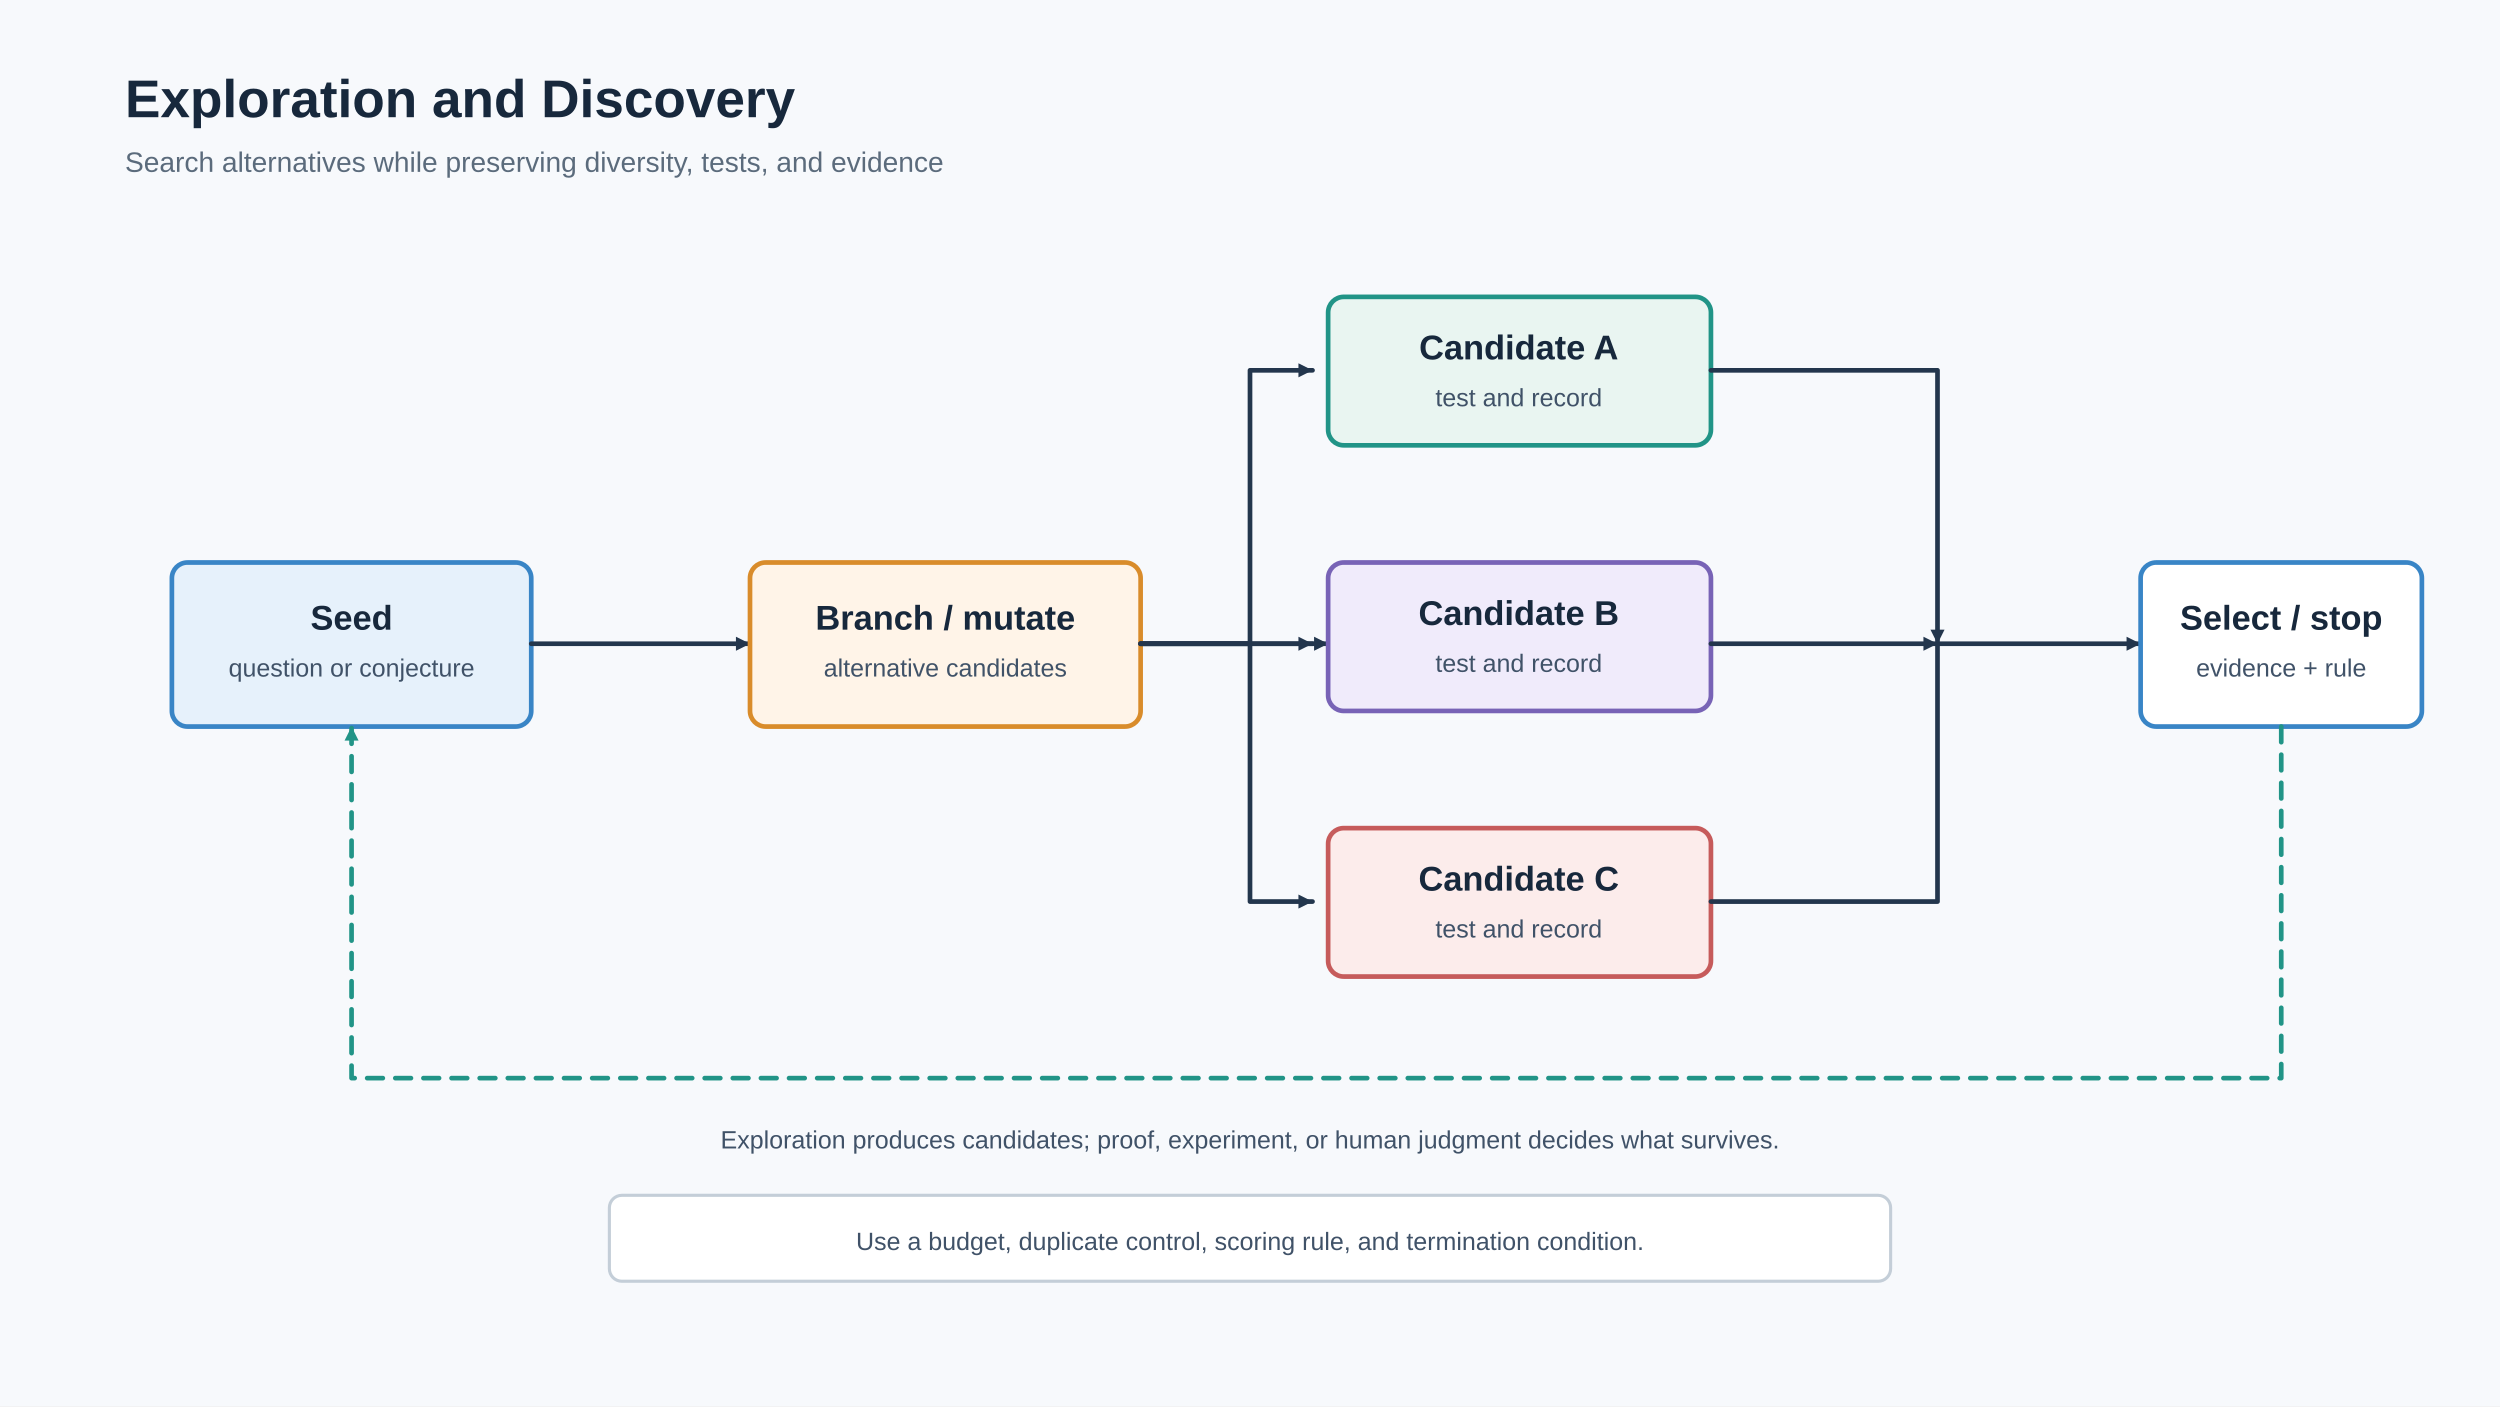
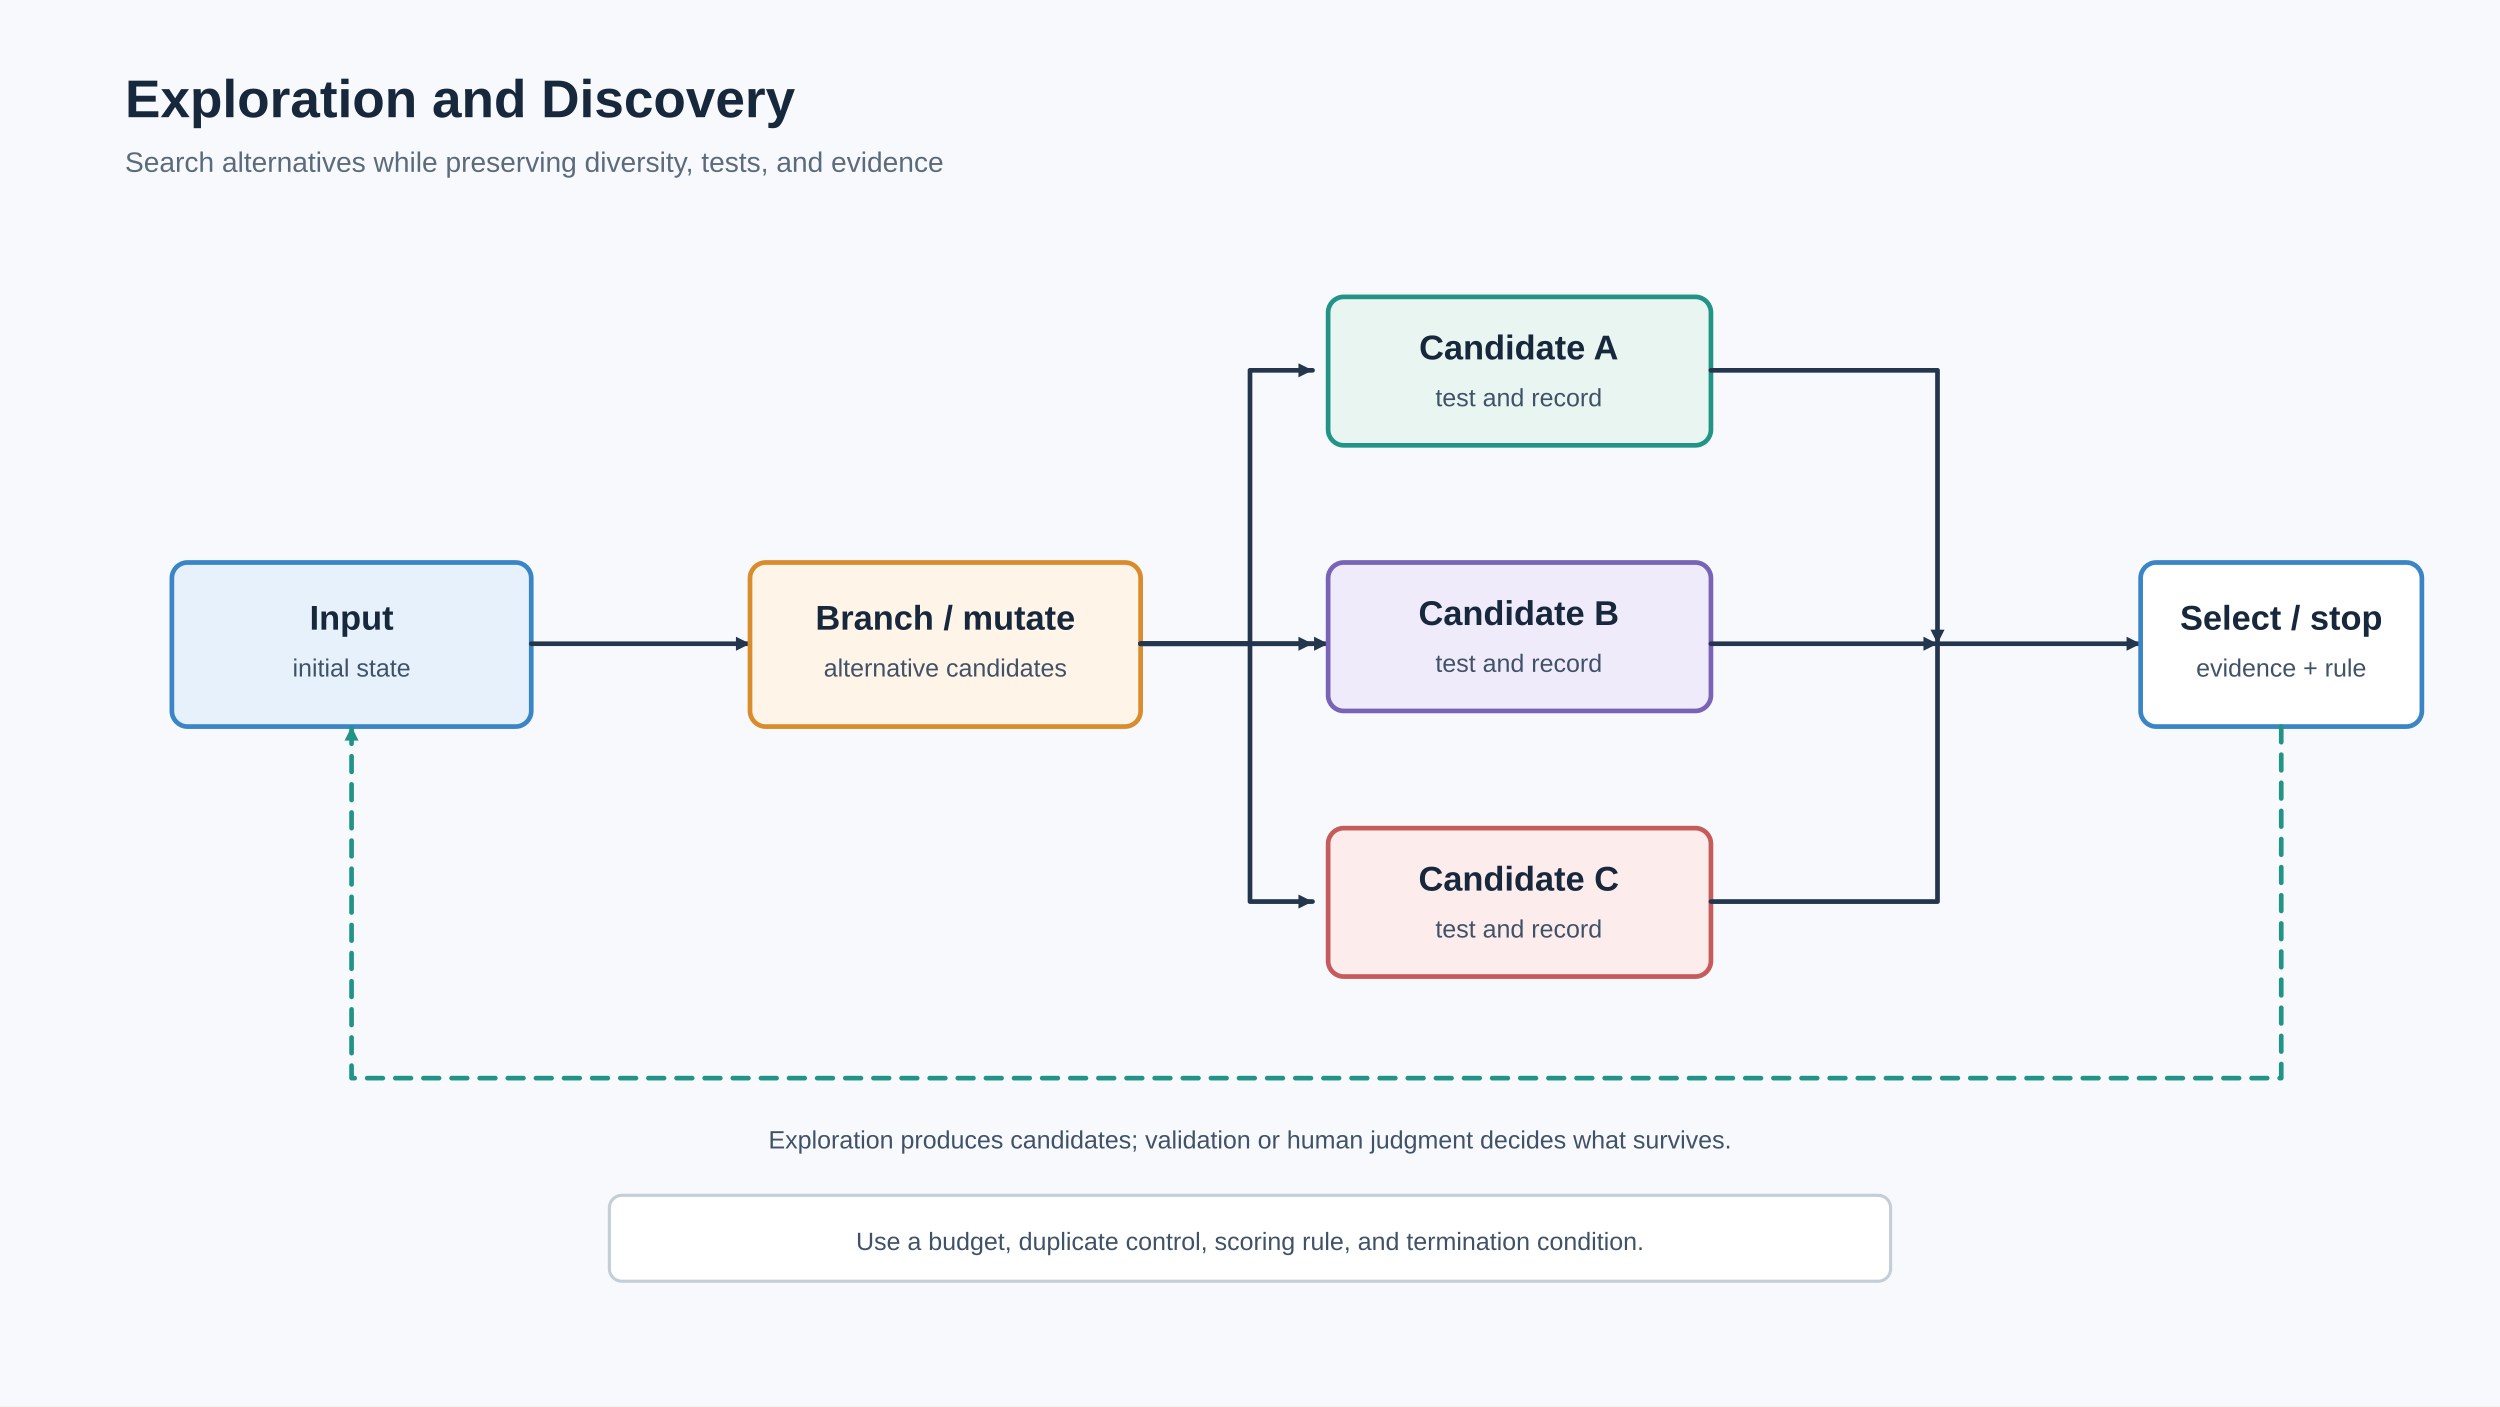
<svg xmlns="http://www.w3.org/2000/svg" width="1600" height="900" viewBox="0 0 1600 900">
  <defs>
    <style>.al{fill:#23364d;stroke:none}.ad{fill:#219487;stroke:none}.ar{fill:#c65b5b;stroke:none}.t{font:700 34px Arial;fill:#17283c}.u{font:400 18px Arial;fill:#5b6b7c}.h{font:700 22px Arial;fill:#17283c}.s{font:400 16px Arial;fill:#405268}.b{stroke-width:3}.l{stroke:#23364d;stroke-width:3;fill:none;stroke-linecap:round;stroke-linejoin:round}.d{stroke:#219487;stroke-width:3;stroke-dasharray:10 8;fill:none;stroke-linecap:round;stroke-linejoin:round}</style>
  </defs>
  <rect width="1600" height="900" fill="#f7f9fc" />
  <text x="80" y="75" class="t">Exploration and Discovery</text>
  <text x="80" y="110" class="u">Search alternatives while preserving diversity, tests, and evidence</text>
  <rect x="110" y="360" width="230" height="105" rx="10" fill="#e6f1fb" stroke="#3985c6" class="b" />
-   <text x="225" y="403" text-anchor="middle" class="h">Seed</text>
-   <text x="225" y="433" text-anchor="middle" class="s">question or conjecture</text>
+   <text x="225" y="403" text-anchor="middle" class="h">Input</text>
+   <text x="225" y="433" text-anchor="middle" class="s">initial state</text>
  <path d="M340 412H480" class="l" />
  <polygon points="480,412 471,407.5 471,416.5" class="al" />
  <rect x="480" y="360" width="250" height="105" rx="10" fill="#fff4e8" stroke="#d98c2b" class="b" />
  <text x="605" y="403" text-anchor="middle" class="h">Branch / mutate</text>
  <text x="605" y="433" text-anchor="middle" class="s">alternative candidates</text>
  <path d="M730 412H850" class="l" />
  <polygon points="850,412 841,407.5 841,416.5" class="al" />
  <rect x="850" y="190" width="245" height="95" rx="10" fill="#e9f5f1" stroke="#219487" class="b" />
  <text x="972" y="230" text-anchor="middle" class="h">Candidate A</text>
  <text x="972" y="260" text-anchor="middle" class="s">test and record</text>
  <rect x="850" y="360" width="245" height="95" rx="10" fill="#f0ebfb" stroke="#7863b6" class="b" />
  <text x="972" y="400" text-anchor="middle" class="h">Candidate B</text>
  <text x="972" y="430" text-anchor="middle" class="s">test and record</text>
  <rect x="850" y="530" width="245" height="95" rx="10" fill="#fceceb" stroke="#c65b5b" class="b" />
  <text x="972" y="570" text-anchor="middle" class="h">Candidate C</text>
  <text x="972" y="600" text-anchor="middle" class="s">test and record</text>
  <path d="M730 412H800V237H840" class="l" />
  <polygon points="840,237 831,232.5 831,241.5" class="al" />
  <path d="M730 412H840" class="l" />
  <polygon points="840,412 831,407.5 831,416.5" class="al" />
  <path d="M730 412H800V577H840" class="l" />
  <polygon points="840,577 831,572.5 831,581.5" class="al" />
  <path d="M1095 237H1240V412" class="l" />
  <polygon points="1240,412 1235.5,403 1244.5,403" class="al" />
  <path d="M1095 412H1240" class="l" />
  <polygon points="1240,412 1231,407.5 1231,416.5" class="al" />
  <path d="M1095 577H1240V412H1370" class="l" />
  <polygon points="1370,412 1361,407.5 1361,416.5" class="al" />
  <rect x="1370" y="360" width="180" height="105" rx="10" fill="#fff" stroke="#3985c6" class="b" />
  <text x="1460" y="403" text-anchor="middle" class="h">Select / stop</text>
  <text x="1460" y="433" text-anchor="middle" class="s">evidence + rule</text>
  <path d="M1460 465V690H225V465" class="d" />
  <polygon points="225,465 220.5,474 229.5,474" class="ad" />
-   <text x="800" y="735" text-anchor="middle" class="s">Exploration produces candidates; proof, experiment, or human judgment decides what survives.</text>
+   <text x="800" y="735" text-anchor="middle" class="s">Exploration produces candidates; validation or human judgment decides what survives.</text>
  <rect x="390" y="765" width="820" height="55" rx="8" fill="#fff" stroke="#c4ced8" stroke-width="2" />
  <text x="800" y="800" text-anchor="middle" class="s">Use a budget, duplicate control, scoring rule, and termination condition.</text>
</svg>
